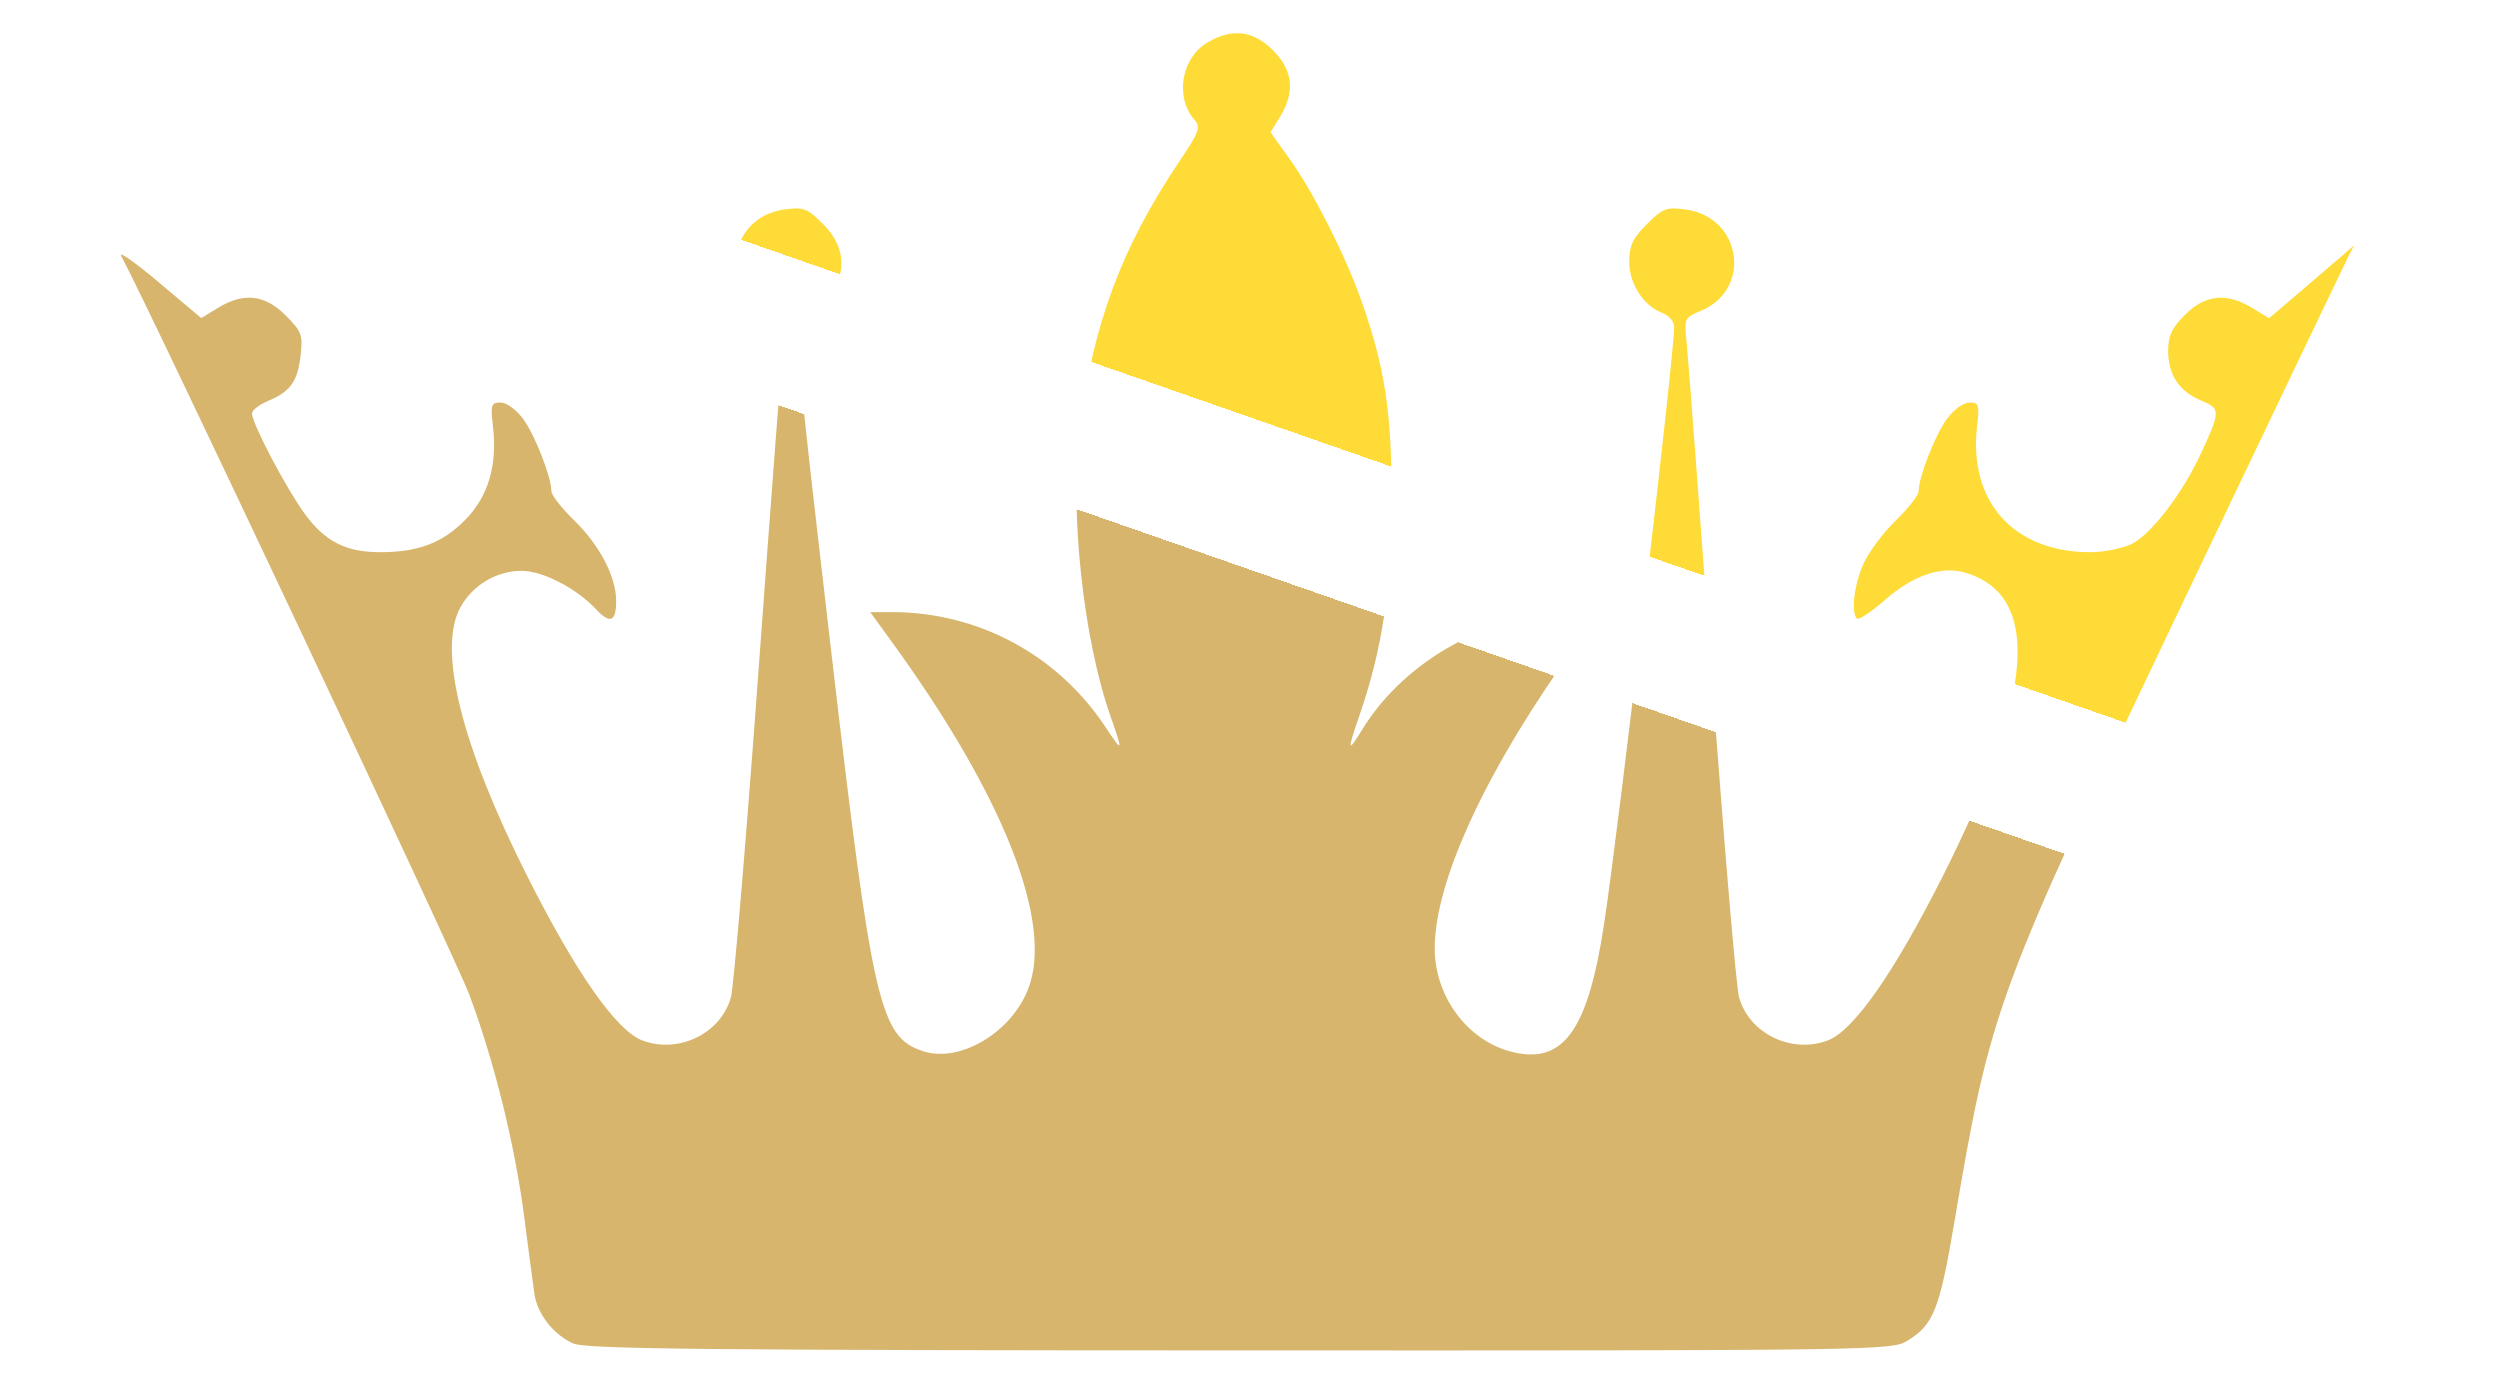
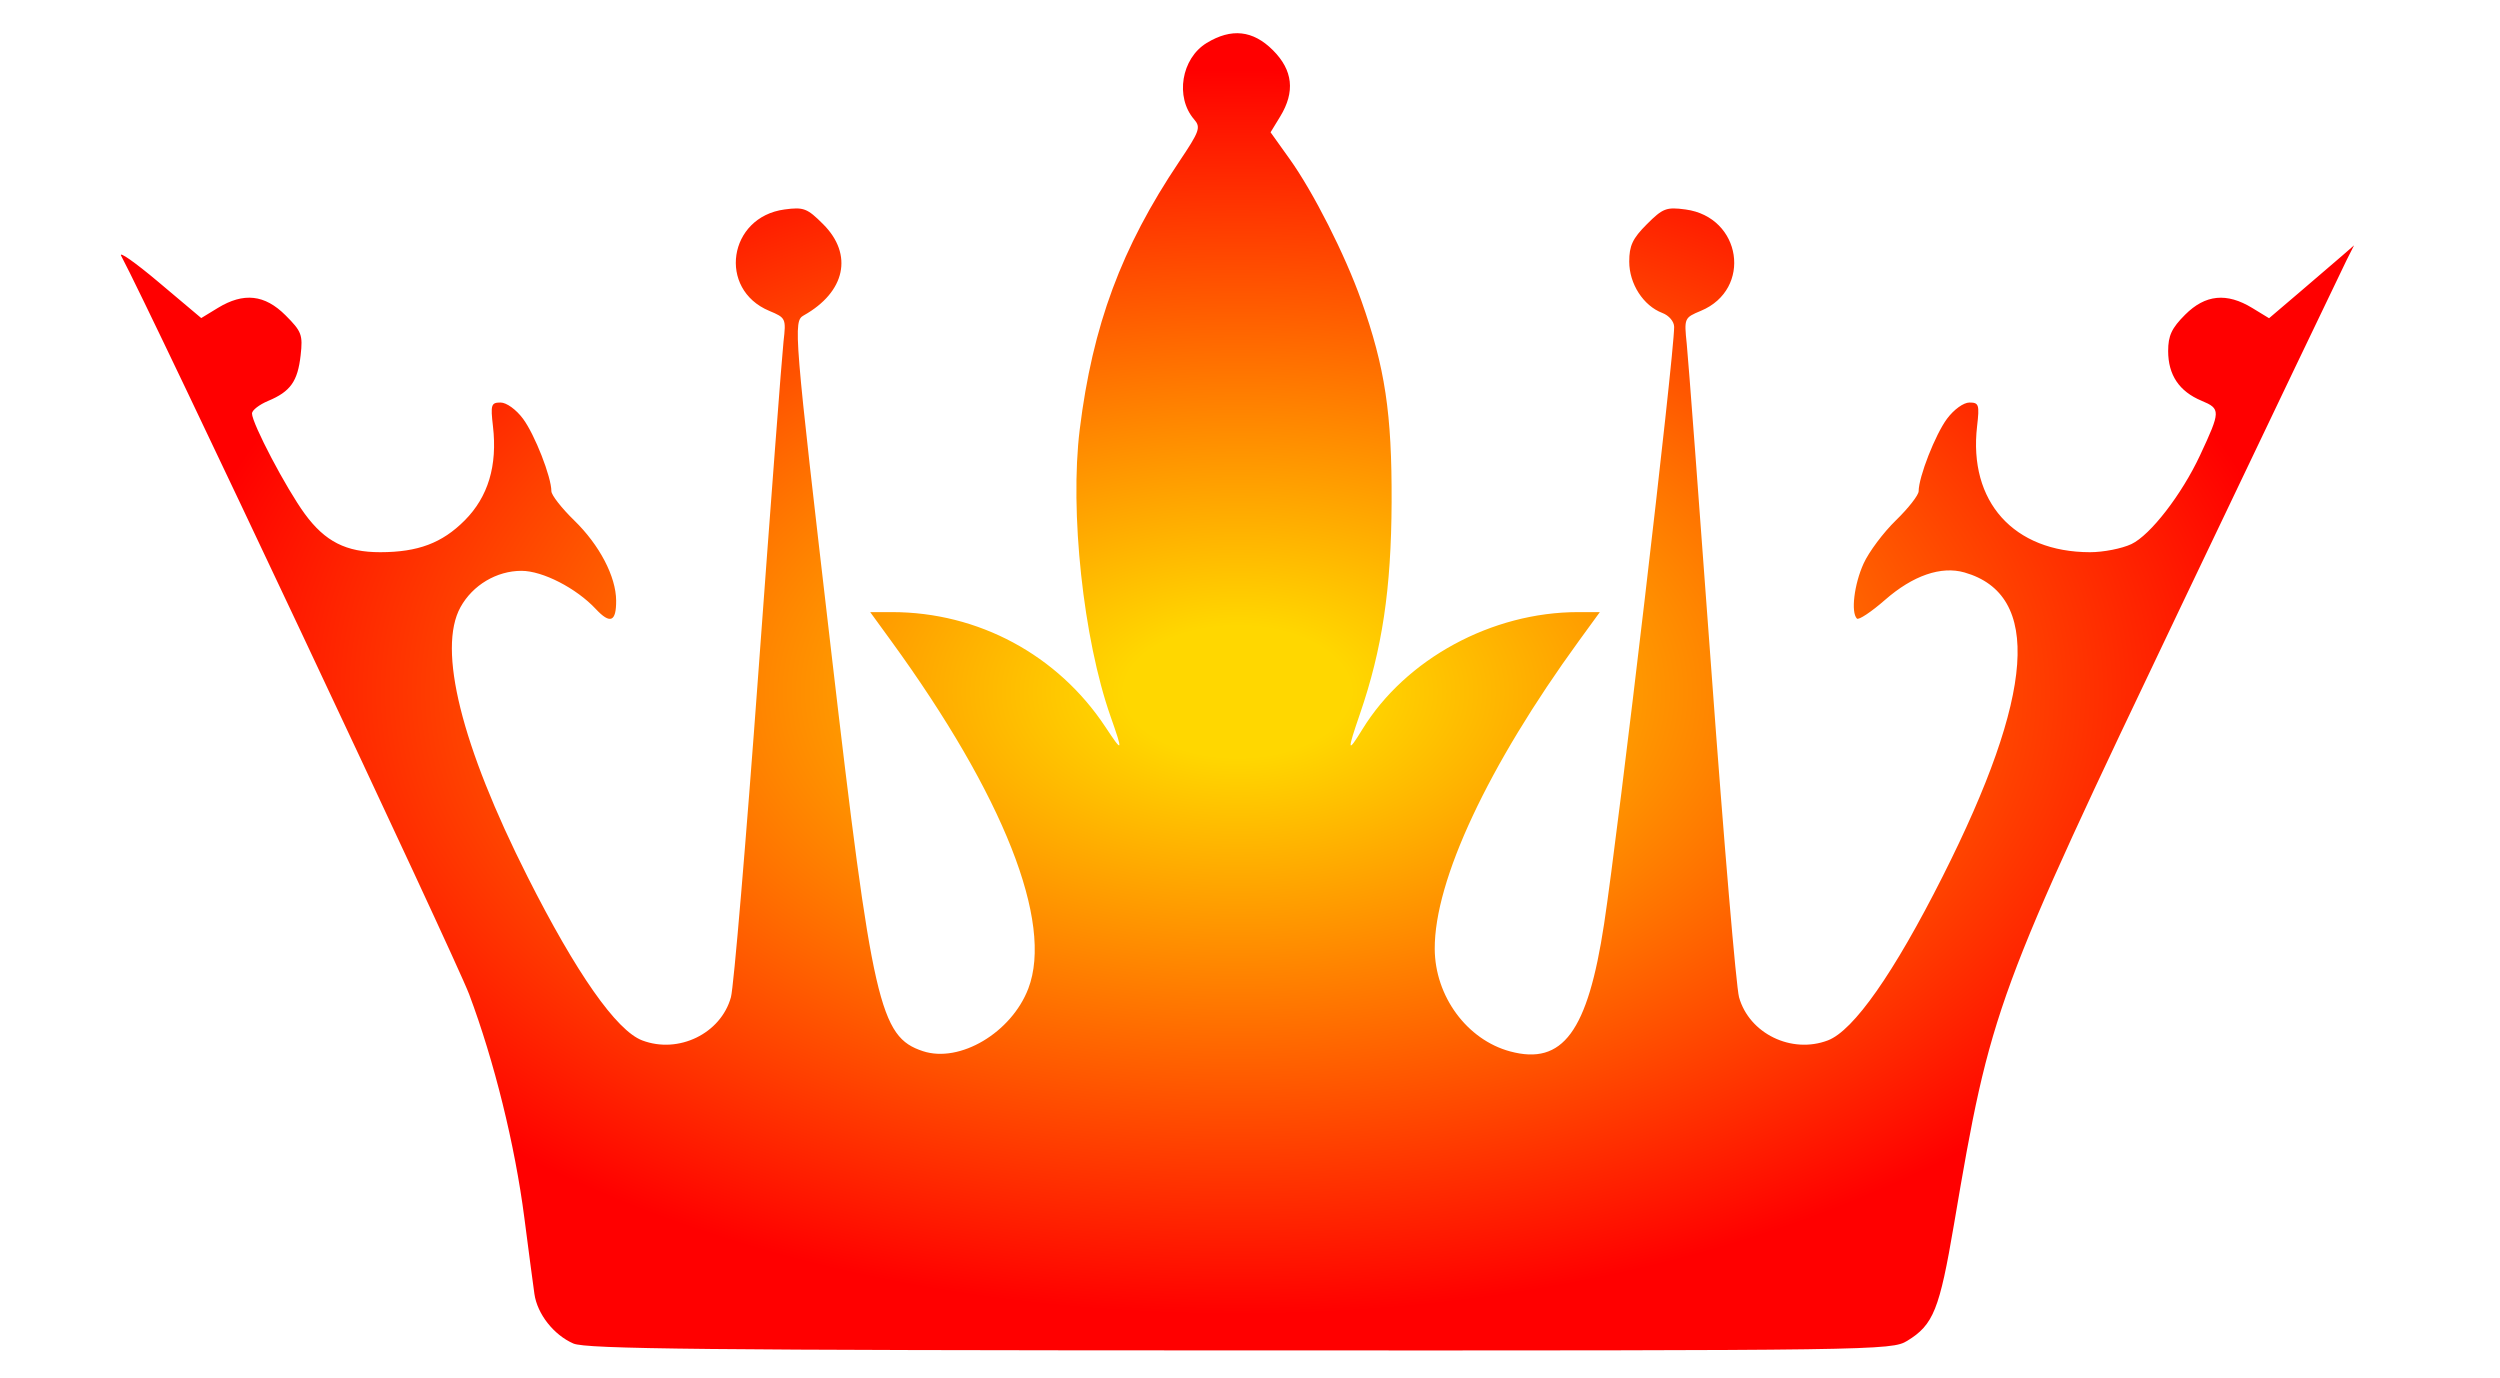
<svg xmlns="http://www.w3.org/2000/svg" viewBox="0 0 668 368">
  <defs>
-     <linearGradient id="gradient" gradientTransform="rotate(120)">
-       <stop offset="0" stop-color="#FEDB37">
-         <animate attributeName="offset" values="0;0.8" dur="2s" repeatCount="indefinite" />
-       </stop>
-       <stop offset="0" stop-color="rgba(255, 255, 255, 0.3)">
-         <animate attributeName="offset" values="0;0.8" dur="2s" repeatCount="indefinite" />
-       </stop>
-       <stop offset="0.1" stop-color="rgba(255, 255, 255, 0.3)">
-         <animate attributeName="offset" values="0.1;1" dur="2s" repeatCount="indefinite" />
-       </stop>
-       <stop offset="0.1" stop-color="#D7B56D">
-         <animate attributeName="offset" values="0.1;1" dur="2s" repeatCount="indefinite" />
-       </stop>
-     </linearGradient>
+     <radialGradient id="gradient">
+       <stop offset="10%" stop-color="gold" />
+       <stop offset="95%" stop-color="red" />
+     </radialGradient>
  </defs>
  <path fill="url(#gradient)" d="M153.218 358.994c-5.252-2.287-9.649-7.873-10.421-13.24-.333-2.31-1.542-11.461-2.689-20.338-2.519-19.502-8.05-41.905-14.751-59.741-3.725-9.913-84.973-182.338-92.977-197.313-.742-1.39 3.767 1.782 10.021 7.049l11.371 9.576 4.446-2.711c6.887-4.198 12.519-3.581 18.082 1.982 4.302 4.302 4.646 5.212 4.03 10.666-.786 6.981-2.723 9.705-8.666 12.19-2.383.996-4.333 2.508-4.333 3.36 0 2.66 9.176 20.107 14.124 26.854 5.418 7.388 11.027 10.23 20.166 10.22 10.068-.012 16.503-2.434 22.532-8.48 6.284-6.302 8.787-14.632 7.565-25.18-.668-5.76-.483-6.332 2.038-6.332 1.578 0 4.16 1.866 5.994 4.333 3.135 4.217 7.58 15.57 7.58 19.356 0 1.035 2.735 4.54 6.077 7.787 6.77 6.58 11.184 15.01 11.228 21.445.04 5.694-1.592 6.367-5.444 2.244-5.203-5.57-14.21-10.196-19.853-10.196-6.63 0-13.03 3.811-16.289 9.697-6.2 11.202.188 36.918 17.886 72 13.038 25.843 23.768 41.157 30.672 43.777 9.696 3.678 21.015-1.835 23.697-11.542.745-2.696 4.049-41.801 7.343-86.901 3.294-45.1 6.314-84.835 6.71-88.299.706-6.151.618-6.342-3.81-8.192-13.84-5.783-10.934-25.082 4.08-27.096 5.126-.687 6.05-.334 10.333 3.95 8.08 8.08 5.94 18.1-5.204 24.358-2.846 1.598-2.674 3.696 7.364 89.945 10.972 94.275 12.937 102.836 24.48 106.646 9.86 3.254 23.668-4.948 28.169-16.734 6.757-17.694-6.607-51.547-36.678-92.912l-5.574-7.666h5.829c23.025 0 44.303 11.446 57.007 30.666 4.684 7.085 4.787 6.877 1.387-2.796-7.287-20.733-10.942-54.76-8.236-76.667 3.438-27.832 11.129-48.55 26.55-71.53 5.502-8.197 5.857-9.2 4.011-11.333-5.119-5.917-3.419-16.279 3.348-20.405 6.621-4.037 12.377-3.41 17.718 1.931 5.336 5.336 5.969 11.096 1.944 17.698l-2.58 4.23 5.078 7.103c6.357 8.892 14.804 25.562 19.139 37.77 6.38 17.966 8.224 30.22 8.127 54-.095 23.124-2.504 39.213-8.466 56.543-3.46 10.058-3.366 10.663.646 4.123 11.533-18.802 34.582-31.333 57.63-31.333h5.829l-5.574 7.666c-24.299 33.424-38.624 64.015-38.544 82.307.056 12.667 8.609 24.3 20.153 27.409 14.061 3.786 20.723-5.25 25.1-34.05 3.962-26.075 18.718-151.83 18.718-159.527 0-1.443-1.363-3.056-3.158-3.739-5.07-1.927-8.842-7.778-8.842-13.713 0-4.272.903-6.19 4.704-9.99 4.283-4.284 5.207-4.637 10.333-3.95 14.992 2.01 17.923 21.312 4.113 27.082-4.459 1.863-4.495 1.948-3.781 8.86.396 3.838 3.393 43.578 6.659 88.311 3.266 44.734 6.557 83.54 7.312 86.235 2.725 9.718 14.027 15.218 23.717 11.542 6.904-2.62 17.634-17.934 30.672-43.777 24.63-48.822 26.541-75.328 5.858-81.26-6.247-1.792-13.785.81-21.237 7.33-3.668 3.208-7.048 5.455-7.51 4.993-1.648-1.649-.74-9.154 1.78-14.705 1.409-3.104 5.295-8.3 8.637-11.548 3.342-3.248 6.076-6.752 6.076-7.787 0-3.787 4.446-15.14 7.581-19.356 1.834-2.467 4.416-4.333 5.994-4.333 2.521 0 2.706.573 2.038 6.333-2.334 20.143 9.767 33.636 30.186 33.66 3.556.003 8.53-.973 11.053-2.17 5.075-2.409 13.43-13.22 18.34-23.731 5.524-11.827 5.54-12.418.39-14.57-5.964-2.491-8.915-6.89-8.915-13.286 0-4.102.936-6.106 4.533-9.703 5.395-5.395 11.103-5.964 17.949-1.791l4.482 2.732 8.184-6.973c4.502-3.836 9.612-8.218 11.355-9.738l3.17-2.763-2.018 4c-1.11 2.2-20.912 43.6-44.006 92-49.973 104.735-51.03 107.607-60.868 165.553-3.88 22.853-5.503 26.893-12.52 31.172-4.167 2.54-8.097 2.597-178.261 2.55-142.625-.038-174.742-.37-178.113-1.837z" />
</svg>
